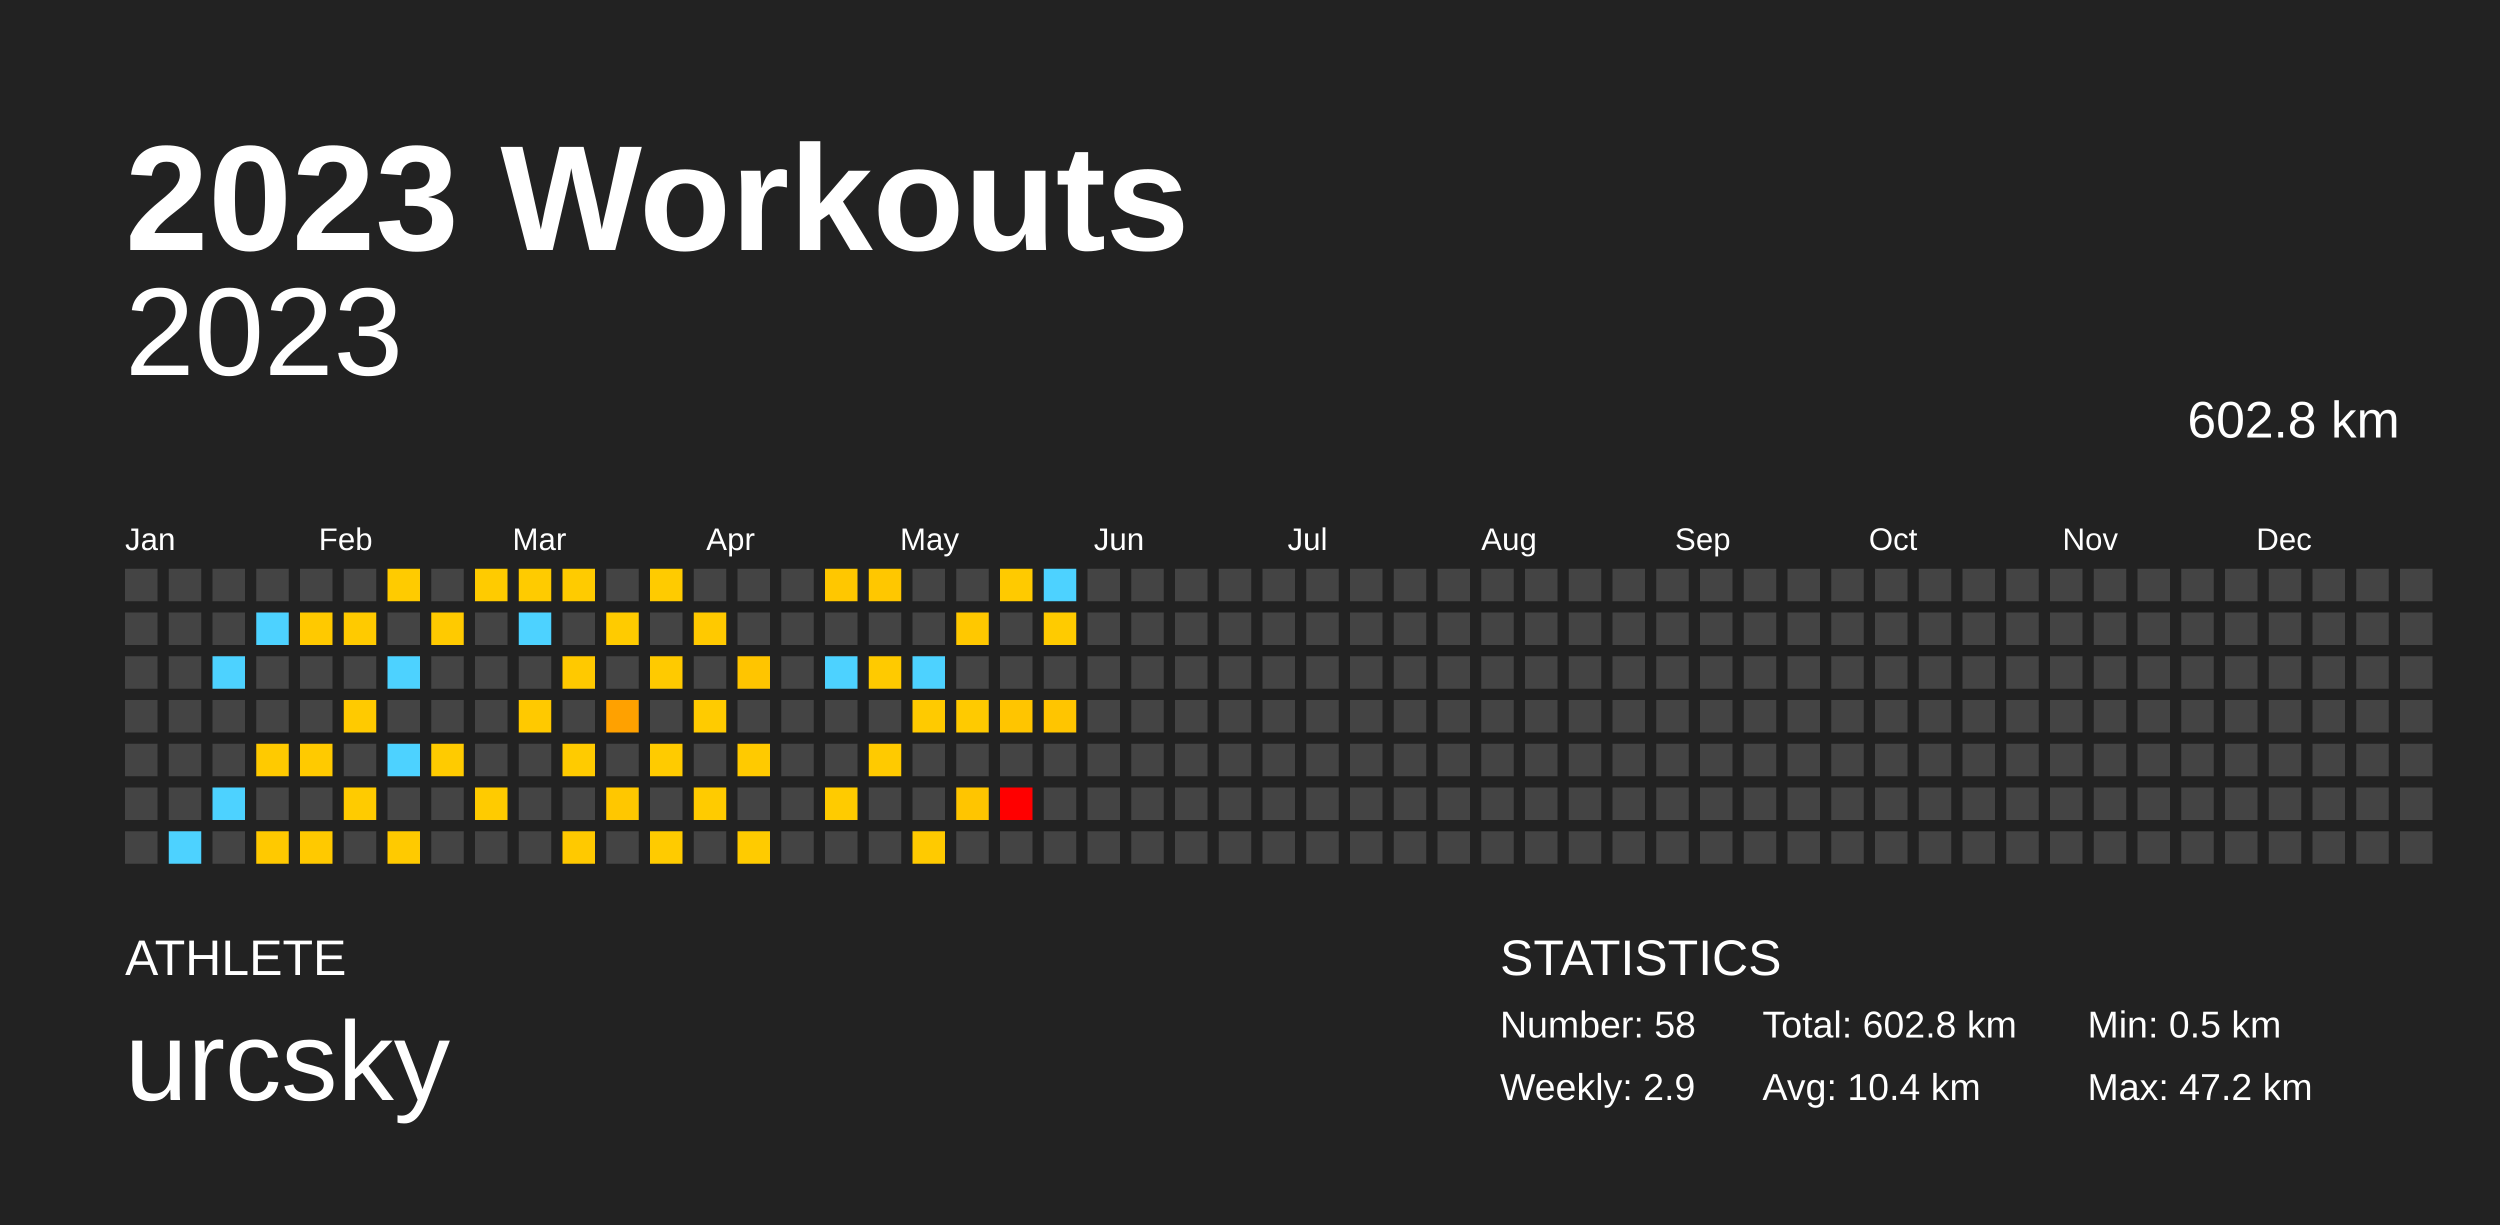
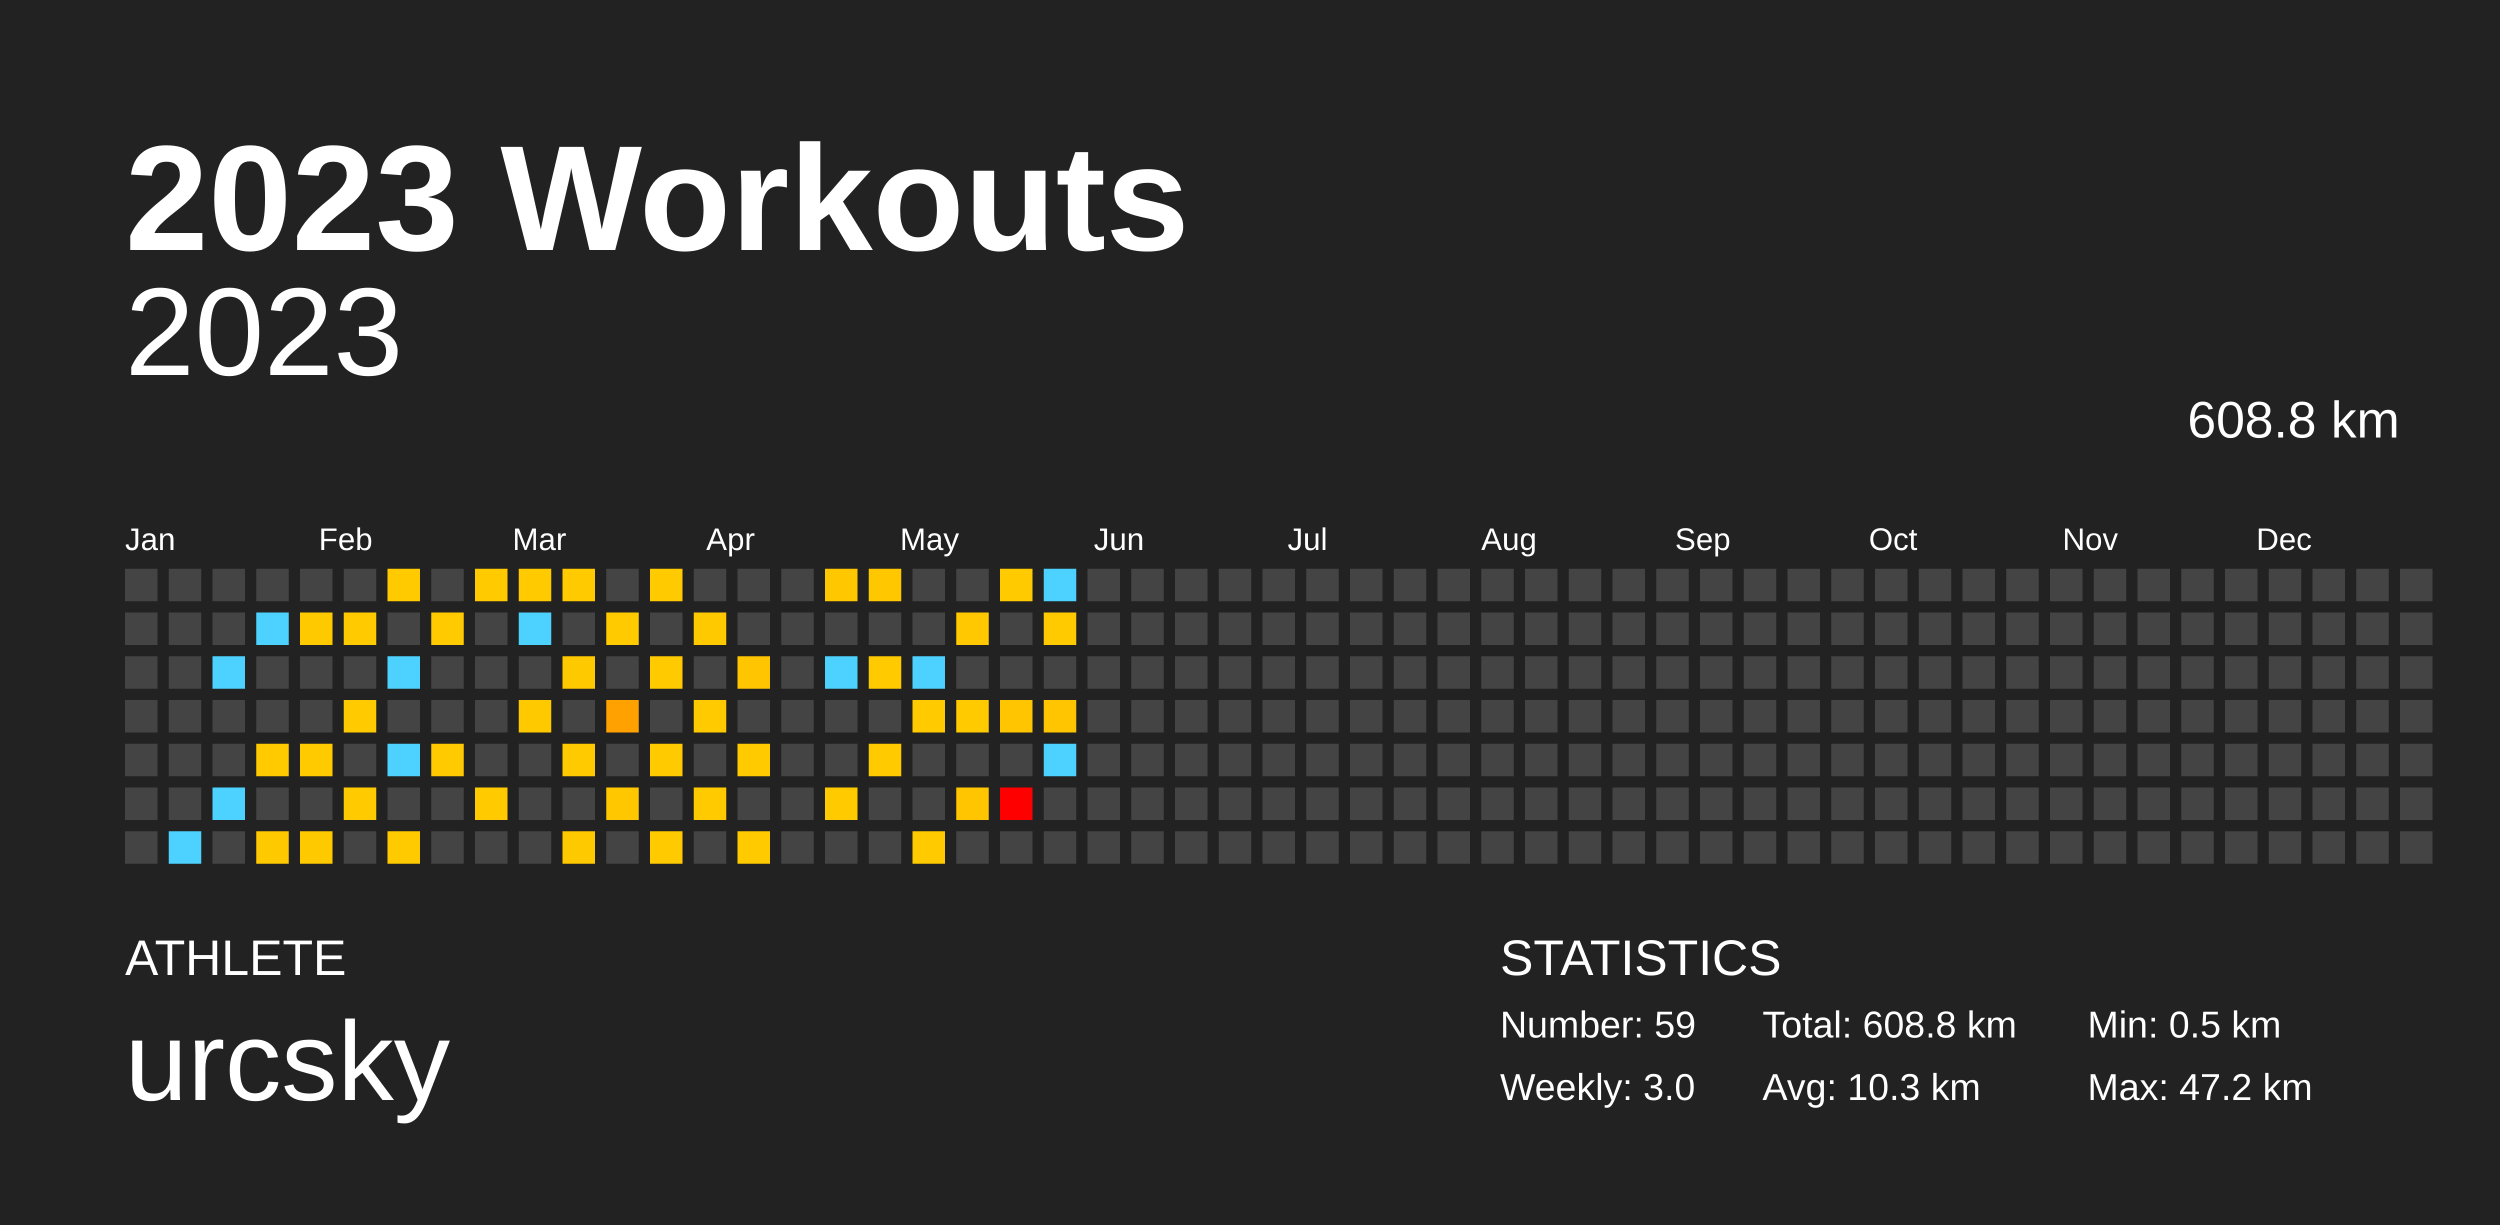
<svg xmlns="http://www.w3.org/2000/svg" baseProfile="full" height="98mm" version="1.1" viewBox="0,0,200,98" width="200mm">
  <defs />
  <rect fill="#222222" height="98" width="200" x="0" y="0" />
  <text fill="#FFFFFF" style="font-size:12px; font-family:Arial; font-weight:bold;" x="10" y="20">2023 Workouts</text>
  <text fill="#FFFFFF" style="font-size:4px; font-family:Arial" x="10" y="78">ATHLETE</text>
  <text fill="#FFFFFF" style="font-size:9px; font-family:Arial" x="10" y="88">urcsky</text>
  <text fill="#FFFFFF" style="font-size:4px; font-family:Arial" x="120" y="78">STATISTICS</text>
-   <text fill="#FFFFFF" style="font-size:3px; font-family:Arial" x="120" y="83">Number: 58</text>
-   <text fill="#FFFFFF" style="font-size:3px; font-family:Arial" x="120" y="88">Weekly: 2.9</text>
-   <text fill="#FFFFFF" style="font-size:3px; font-family:Arial" x="141" y="83">Total: 602.8 km</text>
-   <text fill="#FFFFFF" style="font-size:3px; font-family:Arial" x="141" y="88">Avg: 10.4 km</text>
+   <text fill="#FFFFFF" style="font-size:3px; font-family:Arial" x="120" y="83">Number: 59</text>
+   <text fill="#FFFFFF" style="font-size:3px; font-family:Arial" x="120" y="88">Weekly: 3.0</text>
+   <text fill="#FFFFFF" style="font-size:3px; font-family:Arial" x="141" y="83">Total: 608.8 km</text>
+   <text fill="#FFFFFF" style="font-size:3px; font-family:Arial" x="141" y="88">Avg: 10.3 km</text>
  <text fill="#FFFFFF" style="font-size:3px; font-family:Arial" x="167" y="83">Min: 0.5 km</text>
  <text fill="#FFFFFF" style="font-size:3px; font-family:Arial" x="167" y="88">Max: 47.2 km</text>
  <text alignment-baseline="hanging" fill="#FFFFFF" style="font-size:10.0px; font-family:Arial;" x="10" y="30">2023</text>
-   <text alignment-baseline="hanging" fill="#FFFFFF" style="font-size:4.125px; font-family:Arial;" x="175" y="35">602.8 km</text>
+   <text alignment-baseline="hanging" fill="#FFFFFF" style="font-size:4.125px; font-family:Arial;" x="175" y="35">608.8 km</text>
  <text fill="#FFFFFF" style="font-size:2.5px; font-family:Arial" x="10.0" y="44">Jan</text>
  <text fill="#FFFFFF" style="font-size:2.5px; font-family:Arial" x="25.5" y="44">Feb</text>
  <text fill="#FFFFFF" style="font-size:2.5px; font-family:Arial" x="41.0" y="44">Mar</text>
  <text fill="#FFFFFF" style="font-size:2.5px; font-family:Arial" x="56.5" y="44">Apr</text>
  <text fill="#FFFFFF" style="font-size:2.5px; font-family:Arial" x="72.0" y="44">May</text>
  <text fill="#FFFFFF" style="font-size:2.5px; font-family:Arial" x="87.5" y="44">Jun</text>
  <text fill="#FFFFFF" style="font-size:2.5px; font-family:Arial" x="103.0" y="44">Jul</text>
  <text fill="#FFFFFF" style="font-size:2.5px; font-family:Arial" x="118.5" y="44">Aug</text>
  <text fill="#FFFFFF" style="font-size:2.5px; font-family:Arial" x="134.0" y="44">Sep</text>
  <text fill="#FFFFFF" style="font-size:2.5px; font-family:Arial" x="149.5" y="44">Oct</text>
  <text fill="#FFFFFF" style="font-size:2.5px; font-family:Arial" x="165.0" y="44">Nov</text>
  <text fill="#FFFFFF" style="font-size:2.5px; font-family:Arial" x="180.5" y="44">Dec</text>
  <rect fill="#444444" height="2.6" width="2.6" x="10.0" y="45.5" />
  <rect fill="#444444" height="2.6" width="2.6" x="10.0" y="49.0" />
  <rect fill="#444444" height="2.6" width="2.6" x="10.0" y="52.5" />
  <rect fill="#444444" height="2.6" width="2.6" x="10.0" y="56.0" />
  <rect fill="#444444" height="2.6" width="2.6" x="10.0" y="59.5" />
  <rect fill="#444444" height="2.6" width="2.6" x="10.0" y="63.0" />
  <rect fill="#444444" height="2.6" width="2.6" x="10.0" y="66.5" />
  <rect fill="#444444" height="2.6" width="2.6" x="13.5" y="45.5" />
  <rect fill="#444444" height="2.6" width="2.6" x="13.5" y="49.0" />
  <rect fill="#444444" height="2.6" width="2.6" x="13.5" y="52.5" />
  <rect fill="#444444" height="2.6" width="2.6" x="13.5" y="56.0" />
  <rect fill="#444444" height="2.6" width="2.6" x="13.5" y="59.5" />
  <rect fill="#444444" height="2.6" width="2.6" x="13.5" y="63.0" />
  <rect fill="#4dd2ff" height="2.6" width="2.6" x="13.5" y="66.5" />
  <rect fill="#444444" height="2.6" width="2.6" x="17.0" y="45.5" />
  <rect fill="#444444" height="2.6" width="2.6" x="17.0" y="49.0" />
  <rect fill="#4dd2ff" height="2.6" width="2.6" x="17.0" y="52.5" />
  <rect fill="#444444" height="2.6" width="2.6" x="17.0" y="56.0" />
  <rect fill="#444444" height="2.6" width="2.6" x="17.0" y="59.5" />
  <rect fill="#4dd2ff" height="2.6" width="2.6" x="17.0" y="63.0" />
  <rect fill="#444444" height="2.6" width="2.6" x="17.0" y="66.5" />
  <rect fill="#444444" height="2.6" width="2.6" x="20.5" y="45.5" />
  <rect fill="#4dd2ff" height="2.6" width="2.6" x="20.5" y="49.0" />
  <rect fill="#444444" height="2.6" width="2.6" x="20.5" y="52.5" />
  <rect fill="#444444" height="2.6" width="2.6" x="20.5" y="56.0" />
  <rect fill="#ffca00" height="2.6" width="2.6" x="20.5" y="59.5" />
  <rect fill="#444444" height="2.6" width="2.6" x="20.5" y="63.0" />
  <rect fill="#ffc900" height="2.6" width="2.6" x="20.5" y="66.5" />
  <rect fill="#444444" height="2.6" width="2.6" x="24.0" y="45.5" />
  <rect fill="#ffc900" height="2.6" width="2.6" x="24.0" y="49.0" />
  <rect fill="#444444" height="2.6" width="2.6" x="24.0" y="52.5" />
  <rect fill="#444444" height="2.6" width="2.6" x="24.0" y="56.0" />
  <rect fill="#ffca00" height="2.6" width="2.6" x="24.0" y="59.5" />
  <rect fill="#444444" height="2.6" width="2.6" x="24.0" y="63.0" />
  <rect fill="#ffc900" height="2.6" width="2.6" x="24.0" y="66.5" />
  <rect fill="#444444" height="2.6" width="2.6" x="27.5" y="45.5" />
  <rect fill="#ffca00" height="2.6" width="2.6" x="27.5" y="49.0" />
  <rect fill="#444444" height="2.6" width="2.6" x="27.5" y="52.5" />
  <rect fill="#ffca00" height="2.6" width="2.6" x="27.5" y="56.0" />
  <rect fill="#444444" height="2.6" width="2.6" x="27.5" y="59.5" />
  <rect fill="#ffcb00" height="2.6" width="2.6" x="27.5" y="63.0" />
  <rect fill="#444444" height="2.6" width="2.6" x="27.5" y="66.5" />
  <rect fill="#ffcb00" height="2.6" width="2.6" x="31.0" y="45.5" />
  <rect fill="#444444" height="2.6" width="2.6" x="31.0" y="49.0" />
  <rect fill="#4dd2ff" height="2.6" width="2.6" x="31.0" y="52.5" />
  <rect fill="#444444" height="2.6" width="2.6" x="31.0" y="56.0" />
  <rect fill="#4dd2ff" height="2.6" width="2.6" x="31.0" y="59.5" />
  <rect fill="#444444" height="2.6" width="2.6" x="31.0" y="63.0" />
  <rect fill="#ffca00" height="2.6" width="2.6" x="31.0" y="66.5" />
  <rect fill="#444444" height="2.6" width="2.6" x="34.5" y="45.5" />
  <rect fill="#ffca00" height="2.6" width="2.6" x="34.5" y="49.0" />
  <rect fill="#444444" height="2.6" width="2.6" x="34.5" y="52.5" />
  <rect fill="#444444" height="2.6" width="2.6" x="34.5" y="56.0" />
  <rect fill="#ffcb00" height="2.6" width="2.6" x="34.5" y="59.5" />
  <rect fill="#444444" height="2.6" width="2.6" x="34.5" y="63.0" />
  <rect fill="#444444" height="2.6" width="2.6" x="34.5" y="66.5" />
  <rect fill="#ffcb00" height="2.6" width="2.6" x="38.0" y="45.5" />
  <rect fill="#444444" height="2.6" width="2.6" x="38.0" y="49.0" />
  <rect fill="#444444" height="2.6" width="2.6" x="38.0" y="52.5" />
  <rect fill="#444444" height="2.6" width="2.6" x="38.0" y="56.0" />
  <rect fill="#444444" height="2.6" width="2.6" x="38.0" y="59.5" />
  <rect fill="#ffcb00" height="2.6" width="2.6" x="38.0" y="63.0" />
  <rect fill="#444444" height="2.6" width="2.6" x="38.0" y="66.5" />
  <rect fill="#ffcb00" height="2.6" width="2.6" x="41.5" y="45.5" />
  <rect fill="#4dd2ff" height="2.6" width="2.6" x="41.5" y="49.0" />
  <rect fill="#444444" height="2.6" width="2.6" x="41.5" y="52.5" />
  <rect fill="#ffc900" height="2.6" width="2.6" x="41.5" y="56.0" />
  <rect fill="#444444" height="2.6" width="2.6" x="41.5" y="59.5" />
  <rect fill="#444444" height="2.6" width="2.6" x="41.5" y="63.0" />
  <rect fill="#444444" height="2.6" width="2.6" x="41.5" y="66.5" />
  <rect fill="#ffcb00" height="2.6" width="2.6" x="45.0" y="45.5" />
  <rect fill="#444444" height="2.6" width="2.6" x="45.0" y="49.0" />
  <rect fill="#ffc900" height="2.6" width="2.6" x="45.0" y="52.5" />
  <rect fill="#444444" height="2.6" width="2.6" x="45.0" y="56.0" />
  <rect fill="#ffcb00" height="2.6" width="2.6" x="45.0" y="59.5" />
  <rect fill="#444444" height="2.6" width="2.6" x="45.0" y="63.0" />
  <rect fill="#ffc900" height="2.6" width="2.6" x="45.0" y="66.5" />
  <rect fill="#444444" height="2.6" width="2.6" x="48.5" y="45.5" />
  <rect fill="#ffcb00" height="2.6" width="2.6" x="48.5" y="49.0" />
  <rect fill="#444444" height="2.6" width="2.6" x="48.5" y="52.5" />
  <rect fill="#ffa100" height="2.6" width="2.6" x="48.5" y="56.0" />
  <rect fill="#444444" height="2.6" width="2.6" x="48.5" y="59.5" />
  <rect fill="#ffc700" height="2.6" width="2.6" x="48.5" y="63.0" />
  <rect fill="#444444" height="2.6" width="2.6" x="48.5" y="66.5" />
  <rect fill="#ffcb00" height="2.6" width="2.6" x="52.0" y="45.5" />
  <rect fill="#444444" height="2.6" width="2.6" x="52.0" y="49.0" />
  <rect fill="#ffca00" height="2.6" width="2.6" x="52.0" y="52.5" />
  <rect fill="#444444" height="2.6" width="2.6" x="52.0" y="56.0" />
  <rect fill="#ffcb00" height="2.6" width="2.6" x="52.0" y="59.5" />
  <rect fill="#444444" height="2.6" width="2.6" x="52.0" y="63.0" />
  <rect fill="#ffcb00" height="2.6" width="2.6" x="52.0" y="66.5" />
  <rect fill="#444444" height="2.6" width="2.6" x="55.5" y="45.5" />
  <rect fill="#ffc900" height="2.6" width="2.6" x="55.5" y="49.0" />
  <rect fill="#444444" height="2.6" width="2.6" x="55.5" y="52.5" />
  <rect fill="#ffcb00" height="2.6" width="2.6" x="55.5" y="56.0" />
  <rect fill="#444444" height="2.6" width="2.6" x="55.5" y="59.5" />
  <rect fill="#ffcb00" height="2.6" width="2.6" x="55.5" y="63.0" />
  <rect fill="#444444" height="2.6" width="2.6" x="55.5" y="66.5" />
  <rect fill="#444444" height="2.6" width="2.6" x="59.0" y="45.5" />
  <rect fill="#444444" height="2.6" width="2.6" x="59.0" y="49.0" />
  <rect fill="#ffc500" height="2.6" width="2.6" x="59.0" y="52.5" />
  <rect fill="#444444" height="2.6" width="2.6" x="59.0" y="56.0" />
  <rect fill="#ffca00" height="2.6" width="2.6" x="59.0" y="59.5" />
  <rect fill="#444444" height="2.6" width="2.6" x="59.0" y="63.0" />
  <rect fill="#ffcb00" height="2.6" width="2.6" x="59.0" y="66.5" />
  <rect fill="#444444" height="2.6" width="2.6" x="62.5" y="45.5" />
  <rect fill="#444444" height="2.6" width="2.6" x="62.5" y="49.0" />
  <rect fill="#444444" height="2.6" width="2.6" x="62.5" y="52.5" />
  <rect fill="#444444" height="2.6" width="2.6" x="62.5" y="56.0" />
  <rect fill="#444444" height="2.6" width="2.6" x="62.5" y="59.5" />
  <rect fill="#444444" height="2.6" width="2.6" x="62.5" y="63.0" />
  <rect fill="#444444" height="2.6" width="2.6" x="62.5" y="66.5" />
  <rect fill="#ffc700" height="2.6" width="2.6" x="66.0" y="45.5" />
  <rect fill="#444444" height="2.6" width="2.6" x="66.0" y="49.0" />
  <rect fill="#4dd2ff" height="2.6" width="2.6" x="66.0" y="52.5" />
  <rect fill="#444444" height="2.6" width="2.6" x="66.0" y="56.0" />
  <rect fill="#444444" height="2.6" width="2.6" x="66.0" y="59.5" />
  <rect fill="#ffcb00" height="2.6" width="2.6" x="66.0" y="63.0" />
  <rect fill="#444444" height="2.6" width="2.6" x="66.0" y="66.5" />
  <rect fill="#ffc700" height="2.6" width="2.6" x="69.5" y="45.5" />
  <rect fill="#444444" height="2.6" width="2.6" x="69.5" y="49.0" />
  <rect fill="#ffca00" height="2.6" width="2.6" x="69.5" y="52.5" />
  <rect fill="#444444" height="2.6" width="2.6" x="69.5" y="56.0" />
  <rect fill="#ffca00" height="2.6" width="2.6" x="69.5" y="59.5" />
  <rect fill="#444444" height="2.6" width="2.6" x="69.5" y="63.0" />
  <rect fill="#444444" height="2.6" width="2.6" x="69.5" y="66.5" />
  <rect fill="#444444" height="2.6" width="2.6" x="73.0" y="45.5" />
  <rect fill="#444444" height="2.6" width="2.6" x="73.0" y="49.0" />
  <rect fill="#4dd2ff" height="2.6" width="2.6" x="73.0" y="52.5" />
  <rect fill="#ffca00" height="2.6" width="2.6" x="73.0" y="56.0" />
  <rect fill="#444444" height="2.6" width="2.6" x="73.0" y="59.5" />
  <rect fill="#444444" height="2.6" width="2.6" x="73.0" y="63.0" />
  <rect fill="#ffca00" height="2.6" width="2.6" x="73.0" y="66.5" />
  <rect fill="#444444" height="2.6" width="2.6" x="76.5" y="45.5" />
  <rect fill="#ffc800" height="2.6" width="2.6" x="76.5" y="49.0" />
  <rect fill="#444444" height="2.6" width="2.6" x="76.5" y="52.5" />
  <rect fill="#ffca00" height="2.6" width="2.6" x="76.5" y="56.0" />
  <rect fill="#444444" height="2.6" width="2.6" x="76.5" y="59.5" />
  <rect fill="#ffc500" height="2.6" width="2.6" x="76.5" y="63.0" />
  <rect fill="#444444" height="2.6" width="2.6" x="76.5" y="66.5" />
  <rect fill="#ffca00" height="2.6" width="2.6" x="80.0" y="45.5" />
  <rect fill="#444444" height="2.6" width="2.6" x="80.0" y="49.0" />
  <rect fill="#444444" height="2.6" width="2.6" x="80.0" y="52.5" />
  <rect fill="#ffc500" height="2.6" width="2.6" x="80.0" y="56.0" />
  <rect fill="#444444" height="2.6" width="2.6" x="80.0" y="59.5" />
  <rect fill="red" height="2.6" width="2.6" x="80.0" y="63.0" />
  <rect fill="#444444" height="2.6" width="2.6" x="80.0" y="66.5" />
  <rect fill="#4dd2ff" height="2.6" width="2.6" x="83.5" y="45.5" />
  <rect fill="#ffcb00" height="2.6" width="2.6" x="83.5" y="49.0" />
  <rect fill="#444444" height="2.6" width="2.6" x="83.5" y="52.5" />
  <rect fill="#ffc500" height="2.6" width="2.6" x="83.5" y="56.0" />
-   <rect fill="#444444" height="2.6" width="2.6" x="83.5" y="59.5" />
+   <rect fill="#4dd2ff" height="2.6" width="2.6" x="83.5" y="59.5" />
  <rect fill="#444444" height="2.6" width="2.6" x="83.5" y="63.0" />
  <rect fill="#444444" height="2.6" width="2.6" x="83.5" y="66.5" />
  <rect fill="#444444" height="2.6" width="2.6" x="87.0" y="45.5" />
  <rect fill="#444444" height="2.6" width="2.6" x="87.0" y="49.0" />
  <rect fill="#444444" height="2.6" width="2.6" x="87.0" y="52.5" />
  <rect fill="#444444" height="2.6" width="2.6" x="87.0" y="56.0" />
  <rect fill="#444444" height="2.6" width="2.6" x="87.0" y="59.5" />
  <rect fill="#444444" height="2.6" width="2.6" x="87.0" y="63.0" />
  <rect fill="#444444" height="2.6" width="2.6" x="87.0" y="66.5" />
  <rect fill="#444444" height="2.6" width="2.6" x="90.5" y="45.5" />
  <rect fill="#444444" height="2.6" width="2.6" x="90.5" y="49.0" />
  <rect fill="#444444" height="2.6" width="2.6" x="90.5" y="52.5" />
  <rect fill="#444444" height="2.6" width="2.6" x="90.5" y="56.0" />
  <rect fill="#444444" height="2.6" width="2.6" x="90.5" y="59.5" />
  <rect fill="#444444" height="2.6" width="2.6" x="90.5" y="63.0" />
  <rect fill="#444444" height="2.6" width="2.6" x="90.5" y="66.5" />
  <rect fill="#444444" height="2.6" width="2.6" x="94.0" y="45.5" />
  <rect fill="#444444" height="2.6" width="2.6" x="94.0" y="49.0" />
  <rect fill="#444444" height="2.6" width="2.6" x="94.0" y="52.5" />
  <rect fill="#444444" height="2.6" width="2.6" x="94.0" y="56.0" />
  <rect fill="#444444" height="2.6" width="2.6" x="94.0" y="59.5" />
  <rect fill="#444444" height="2.6" width="2.6" x="94.0" y="63.0" />
  <rect fill="#444444" height="2.6" width="2.6" x="94.0" y="66.5" />
  <rect fill="#444444" height="2.6" width="2.6" x="97.5" y="45.5" />
  <rect fill="#444444" height="2.6" width="2.6" x="97.5" y="49.0" />
  <rect fill="#444444" height="2.6" width="2.6" x="97.5" y="52.5" />
  <rect fill="#444444" height="2.6" width="2.6" x="97.5" y="56.0" />
  <rect fill="#444444" height="2.6" width="2.6" x="97.5" y="59.5" />
  <rect fill="#444444" height="2.6" width="2.6" x="97.5" y="63.0" />
  <rect fill="#444444" height="2.6" width="2.6" x="97.5" y="66.5" />
  <rect fill="#444444" height="2.6" width="2.6" x="101.0" y="45.5" />
  <rect fill="#444444" height="2.6" width="2.6" x="101.0" y="49.0" />
  <rect fill="#444444" height="2.6" width="2.6" x="101.0" y="52.5" />
  <rect fill="#444444" height="2.6" width="2.6" x="101.0" y="56.0" />
  <rect fill="#444444" height="2.6" width="2.6" x="101.0" y="59.5" />
  <rect fill="#444444" height="2.6" width="2.6" x="101.0" y="63.0" />
  <rect fill="#444444" height="2.6" width="2.6" x="101.0" y="66.5" />
  <rect fill="#444444" height="2.6" width="2.6" x="104.5" y="45.5" />
  <rect fill="#444444" height="2.6" width="2.6" x="104.5" y="49.0" />
  <rect fill="#444444" height="2.6" width="2.6" x="104.5" y="52.5" />
  <rect fill="#444444" height="2.6" width="2.6" x="104.5" y="56.0" />
  <rect fill="#444444" height="2.6" width="2.6" x="104.5" y="59.5" />
  <rect fill="#444444" height="2.6" width="2.6" x="104.5" y="63.0" />
  <rect fill="#444444" height="2.6" width="2.6" x="104.5" y="66.5" />
  <rect fill="#444444" height="2.6" width="2.6" x="108.0" y="45.5" />
  <rect fill="#444444" height="2.6" width="2.6" x="108.0" y="49.0" />
  <rect fill="#444444" height="2.6" width="2.6" x="108.0" y="52.5" />
  <rect fill="#444444" height="2.6" width="2.6" x="108.0" y="56.0" />
  <rect fill="#444444" height="2.6" width="2.6" x="108.0" y="59.5" />
  <rect fill="#444444" height="2.6" width="2.6" x="108.0" y="63.0" />
  <rect fill="#444444" height="2.6" width="2.6" x="108.0" y="66.5" />
  <rect fill="#444444" height="2.6" width="2.6" x="111.5" y="45.5" />
  <rect fill="#444444" height="2.6" width="2.6" x="111.5" y="49.0" />
  <rect fill="#444444" height="2.6" width="2.6" x="111.5" y="52.5" />
  <rect fill="#444444" height="2.6" width="2.6" x="111.5" y="56.0" />
  <rect fill="#444444" height="2.6" width="2.6" x="111.5" y="59.5" />
  <rect fill="#444444" height="2.6" width="2.6" x="111.5" y="63.0" />
  <rect fill="#444444" height="2.6" width="2.6" x="111.5" y="66.5" />
  <rect fill="#444444" height="2.6" width="2.6" x="115.0" y="45.5" />
  <rect fill="#444444" height="2.6" width="2.6" x="115.0" y="49.0" />
  <rect fill="#444444" height="2.6" width="2.6" x="115.0" y="52.5" />
  <rect fill="#444444" height="2.6" width="2.6" x="115.0" y="56.0" />
  <rect fill="#444444" height="2.6" width="2.6" x="115.0" y="59.5" />
  <rect fill="#444444" height="2.6" width="2.6" x="115.0" y="63.0" />
  <rect fill="#444444" height="2.6" width="2.6" x="115.0" y="66.5" />
  <rect fill="#444444" height="2.6" width="2.6" x="118.5" y="45.5" />
  <rect fill="#444444" height="2.6" width="2.6" x="118.5" y="49.0" />
  <rect fill="#444444" height="2.6" width="2.6" x="118.5" y="52.5" />
  <rect fill="#444444" height="2.6" width="2.6" x="118.5" y="56.0" />
  <rect fill="#444444" height="2.6" width="2.6" x="118.5" y="59.5" />
  <rect fill="#444444" height="2.6" width="2.6" x="118.5" y="63.0" />
  <rect fill="#444444" height="2.6" width="2.6" x="118.5" y="66.5" />
  <rect fill="#444444" height="2.6" width="2.6" x="122.0" y="45.5" />
  <rect fill="#444444" height="2.6" width="2.6" x="122.0" y="49.0" />
  <rect fill="#444444" height="2.6" width="2.6" x="122.0" y="52.5" />
  <rect fill="#444444" height="2.6" width="2.6" x="122.0" y="56.0" />
  <rect fill="#444444" height="2.6" width="2.6" x="122.0" y="59.5" />
  <rect fill="#444444" height="2.6" width="2.6" x="122.0" y="63.0" />
  <rect fill="#444444" height="2.6" width="2.6" x="122.0" y="66.5" />
  <rect fill="#444444" height="2.6" width="2.6" x="125.5" y="45.5" />
  <rect fill="#444444" height="2.6" width="2.6" x="125.5" y="49.0" />
  <rect fill="#444444" height="2.6" width="2.6" x="125.5" y="52.5" />
  <rect fill="#444444" height="2.6" width="2.6" x="125.5" y="56.0" />
  <rect fill="#444444" height="2.6" width="2.6" x="125.5" y="59.5" />
  <rect fill="#444444" height="2.6" width="2.6" x="125.5" y="63.0" />
  <rect fill="#444444" height="2.6" width="2.6" x="125.5" y="66.5" />
  <rect fill="#444444" height="2.6" width="2.6" x="129.0" y="45.5" />
  <rect fill="#444444" height="2.6" width="2.6" x="129.0" y="49.0" />
  <rect fill="#444444" height="2.6" width="2.6" x="129.0" y="52.5" />
  <rect fill="#444444" height="2.6" width="2.6" x="129.0" y="56.0" />
  <rect fill="#444444" height="2.6" width="2.6" x="129.0" y="59.5" />
  <rect fill="#444444" height="2.6" width="2.6" x="129.0" y="63.0" />
  <rect fill="#444444" height="2.6" width="2.6" x="129.0" y="66.5" />
  <rect fill="#444444" height="2.6" width="2.6" x="132.5" y="45.5" />
  <rect fill="#444444" height="2.6" width="2.6" x="132.5" y="49.0" />
  <rect fill="#444444" height="2.6" width="2.6" x="132.5" y="52.5" />
  <rect fill="#444444" height="2.6" width="2.6" x="132.5" y="56.0" />
  <rect fill="#444444" height="2.6" width="2.6" x="132.5" y="59.5" />
  <rect fill="#444444" height="2.6" width="2.6" x="132.5" y="63.0" />
  <rect fill="#444444" height="2.6" width="2.6" x="132.5" y="66.5" />
  <rect fill="#444444" height="2.6" width="2.6" x="136.0" y="45.5" />
  <rect fill="#444444" height="2.6" width="2.6" x="136.0" y="49.0" />
  <rect fill="#444444" height="2.6" width="2.6" x="136.0" y="52.5" />
  <rect fill="#444444" height="2.6" width="2.6" x="136.0" y="56.0" />
  <rect fill="#444444" height="2.6" width="2.6" x="136.0" y="59.5" />
  <rect fill="#444444" height="2.6" width="2.6" x="136.0" y="63.0" />
  <rect fill="#444444" height="2.6" width="2.6" x="136.0" y="66.5" />
  <rect fill="#444444" height="2.6" width="2.6" x="139.5" y="45.5" />
  <rect fill="#444444" height="2.6" width="2.6" x="139.5" y="49.0" />
  <rect fill="#444444" height="2.6" width="2.6" x="139.5" y="52.5" />
  <rect fill="#444444" height="2.6" width="2.6" x="139.5" y="56.0" />
  <rect fill="#444444" height="2.6" width="2.6" x="139.5" y="59.5" />
  <rect fill="#444444" height="2.6" width="2.6" x="139.5" y="63.0" />
  <rect fill="#444444" height="2.6" width="2.6" x="139.5" y="66.5" />
  <rect fill="#444444" height="2.6" width="2.6" x="143.0" y="45.5" />
  <rect fill="#444444" height="2.6" width="2.6" x="143.0" y="49.0" />
  <rect fill="#444444" height="2.6" width="2.6" x="143.0" y="52.5" />
  <rect fill="#444444" height="2.6" width="2.6" x="143.0" y="56.0" />
  <rect fill="#444444" height="2.6" width="2.6" x="143.0" y="59.5" />
  <rect fill="#444444" height="2.6" width="2.6" x="143.0" y="63.0" />
  <rect fill="#444444" height="2.6" width="2.6" x="143.0" y="66.5" />
  <rect fill="#444444" height="2.6" width="2.6" x="146.5" y="45.5" />
  <rect fill="#444444" height="2.6" width="2.6" x="146.5" y="49.0" />
  <rect fill="#444444" height="2.6" width="2.6" x="146.5" y="52.5" />
  <rect fill="#444444" height="2.6" width="2.6" x="146.5" y="56.0" />
  <rect fill="#444444" height="2.6" width="2.6" x="146.5" y="59.5" />
  <rect fill="#444444" height="2.6" width="2.6" x="146.5" y="63.0" />
  <rect fill="#444444" height="2.6" width="2.6" x="146.5" y="66.5" />
  <rect fill="#444444" height="2.6" width="2.6" x="150.0" y="45.5" />
  <rect fill="#444444" height="2.6" width="2.6" x="150.0" y="49.0" />
  <rect fill="#444444" height="2.6" width="2.6" x="150.0" y="52.5" />
  <rect fill="#444444" height="2.6" width="2.6" x="150.0" y="56.0" />
  <rect fill="#444444" height="2.6" width="2.6" x="150.0" y="59.5" />
  <rect fill="#444444" height="2.6" width="2.6" x="150.0" y="63.0" />
  <rect fill="#444444" height="2.6" width="2.6" x="150.0" y="66.5" />
  <rect fill="#444444" height="2.6" width="2.6" x="153.5" y="45.5" />
  <rect fill="#444444" height="2.6" width="2.6" x="153.5" y="49.0" />
  <rect fill="#444444" height="2.6" width="2.6" x="153.5" y="52.5" />
  <rect fill="#444444" height="2.6" width="2.6" x="153.5" y="56.0" />
  <rect fill="#444444" height="2.6" width="2.6" x="153.5" y="59.5" />
  <rect fill="#444444" height="2.6" width="2.6" x="153.5" y="63.0" />
  <rect fill="#444444" height="2.6" width="2.6" x="153.5" y="66.5" />
  <rect fill="#444444" height="2.6" width="2.6" x="157.0" y="45.5" />
  <rect fill="#444444" height="2.6" width="2.6" x="157.0" y="49.0" />
  <rect fill="#444444" height="2.6" width="2.6" x="157.0" y="52.5" />
  <rect fill="#444444" height="2.6" width="2.6" x="157.0" y="56.0" />
  <rect fill="#444444" height="2.6" width="2.6" x="157.0" y="59.5" />
  <rect fill="#444444" height="2.6" width="2.6" x="157.0" y="63.0" />
  <rect fill="#444444" height="2.6" width="2.6" x="157.0" y="66.5" />
  <rect fill="#444444" height="2.6" width="2.6" x="160.5" y="45.5" />
  <rect fill="#444444" height="2.6" width="2.6" x="160.5" y="49.0" />
  <rect fill="#444444" height="2.6" width="2.6" x="160.5" y="52.5" />
  <rect fill="#444444" height="2.6" width="2.6" x="160.5" y="56.0" />
  <rect fill="#444444" height="2.6" width="2.6" x="160.5" y="59.5" />
  <rect fill="#444444" height="2.6" width="2.6" x="160.5" y="63.0" />
  <rect fill="#444444" height="2.6" width="2.6" x="160.5" y="66.5" />
  <rect fill="#444444" height="2.6" width="2.6" x="164.0" y="45.5" />
  <rect fill="#444444" height="2.6" width="2.6" x="164.0" y="49.0" />
  <rect fill="#444444" height="2.6" width="2.6" x="164.0" y="52.5" />
  <rect fill="#444444" height="2.6" width="2.6" x="164.0" y="56.0" />
  <rect fill="#444444" height="2.6" width="2.6" x="164.0" y="59.5" />
  <rect fill="#444444" height="2.6" width="2.6" x="164.0" y="63.0" />
  <rect fill="#444444" height="2.6" width="2.6" x="164.0" y="66.5" />
  <rect fill="#444444" height="2.6" width="2.6" x="167.5" y="45.5" />
  <rect fill="#444444" height="2.6" width="2.6" x="167.5" y="49.0" />
  <rect fill="#444444" height="2.6" width="2.6" x="167.5" y="52.5" />
  <rect fill="#444444" height="2.6" width="2.6" x="167.5" y="56.0" />
  <rect fill="#444444" height="2.6" width="2.6" x="167.5" y="59.5" />
  <rect fill="#444444" height="2.6" width="2.6" x="167.5" y="63.0" />
  <rect fill="#444444" height="2.6" width="2.6" x="167.5" y="66.5" />
  <rect fill="#444444" height="2.6" width="2.6" x="171.0" y="45.5" />
  <rect fill="#444444" height="2.6" width="2.6" x="171.0" y="49.0" />
  <rect fill="#444444" height="2.6" width="2.6" x="171.0" y="52.5" />
  <rect fill="#444444" height="2.6" width="2.6" x="171.0" y="56.0" />
  <rect fill="#444444" height="2.6" width="2.6" x="171.0" y="59.5" />
  <rect fill="#444444" height="2.6" width="2.6" x="171.0" y="63.0" />
  <rect fill="#444444" height="2.6" width="2.6" x="171.0" y="66.5" />
  <rect fill="#444444" height="2.6" width="2.6" x="174.5" y="45.5" />
  <rect fill="#444444" height="2.6" width="2.6" x="174.5" y="49.0" />
  <rect fill="#444444" height="2.6" width="2.6" x="174.5" y="52.5" />
  <rect fill="#444444" height="2.6" width="2.6" x="174.5" y="56.0" />
  <rect fill="#444444" height="2.6" width="2.6" x="174.5" y="59.5" />
  <rect fill="#444444" height="2.6" width="2.6" x="174.5" y="63.0" />
  <rect fill="#444444" height="2.6" width="2.6" x="174.5" y="66.5" />
  <rect fill="#444444" height="2.6" width="2.6" x="178.0" y="45.5" />
  <rect fill="#444444" height="2.6" width="2.6" x="178.0" y="49.0" />
  <rect fill="#444444" height="2.6" width="2.6" x="178.0" y="52.5" />
  <rect fill="#444444" height="2.6" width="2.6" x="178.0" y="56.0" />
  <rect fill="#444444" height="2.6" width="2.6" x="178.0" y="59.5" />
  <rect fill="#444444" height="2.6" width="2.6" x="178.0" y="63.0" />
  <rect fill="#444444" height="2.6" width="2.6" x="178.0" y="66.5" />
  <rect fill="#444444" height="2.6" width="2.6" x="181.5" y="45.5" />
  <rect fill="#444444" height="2.6" width="2.6" x="181.5" y="49.0" />
  <rect fill="#444444" height="2.6" width="2.6" x="181.5" y="52.5" />
  <rect fill="#444444" height="2.6" width="2.6" x="181.5" y="56.0" />
  <rect fill="#444444" height="2.6" width="2.6" x="181.5" y="59.5" />
  <rect fill="#444444" height="2.6" width="2.6" x="181.5" y="63.0" />
  <rect fill="#444444" height="2.6" width="2.6" x="181.5" y="66.5" />
  <rect fill="#444444" height="2.6" width="2.6" x="185.0" y="45.5" />
  <rect fill="#444444" height="2.6" width="2.6" x="185.0" y="49.0" />
  <rect fill="#444444" height="2.6" width="2.6" x="185.0" y="52.5" />
  <rect fill="#444444" height="2.6" width="2.6" x="185.0" y="56.0" />
  <rect fill="#444444" height="2.6" width="2.6" x="185.0" y="59.5" />
  <rect fill="#444444" height="2.6" width="2.6" x="185.0" y="63.0" />
  <rect fill="#444444" height="2.6" width="2.6" x="185.0" y="66.5" />
  <rect fill="#444444" height="2.6" width="2.6" x="188.5" y="45.5" />
  <rect fill="#444444" height="2.6" width="2.6" x="188.5" y="49.0" />
  <rect fill="#444444" height="2.6" width="2.6" x="188.5" y="52.5" />
  <rect fill="#444444" height="2.6" width="2.6" x="188.5" y="56.0" />
  <rect fill="#444444" height="2.6" width="2.6" x="188.5" y="59.5" />
  <rect fill="#444444" height="2.6" width="2.6" x="188.5" y="63.0" />
  <rect fill="#444444" height="2.6" width="2.6" x="188.5" y="66.5" />
  <rect fill="#444444" height="2.6" width="2.6" x="192.0" y="45.5" />
  <rect fill="#444444" height="2.6" width="2.6" x="192.0" y="49.0" />
  <rect fill="#444444" height="2.6" width="2.6" x="192.0" y="52.5" />
  <rect fill="#444444" height="2.6" width="2.6" x="192.0" y="56.0" />
  <rect fill="#444444" height="2.6" width="2.6" x="192.0" y="59.5" />
  <rect fill="#444444" height="2.6" width="2.6" x="192.0" y="63.0" />
  <rect fill="#444444" height="2.6" width="2.6" x="192.0" y="66.5" />
</svg>
